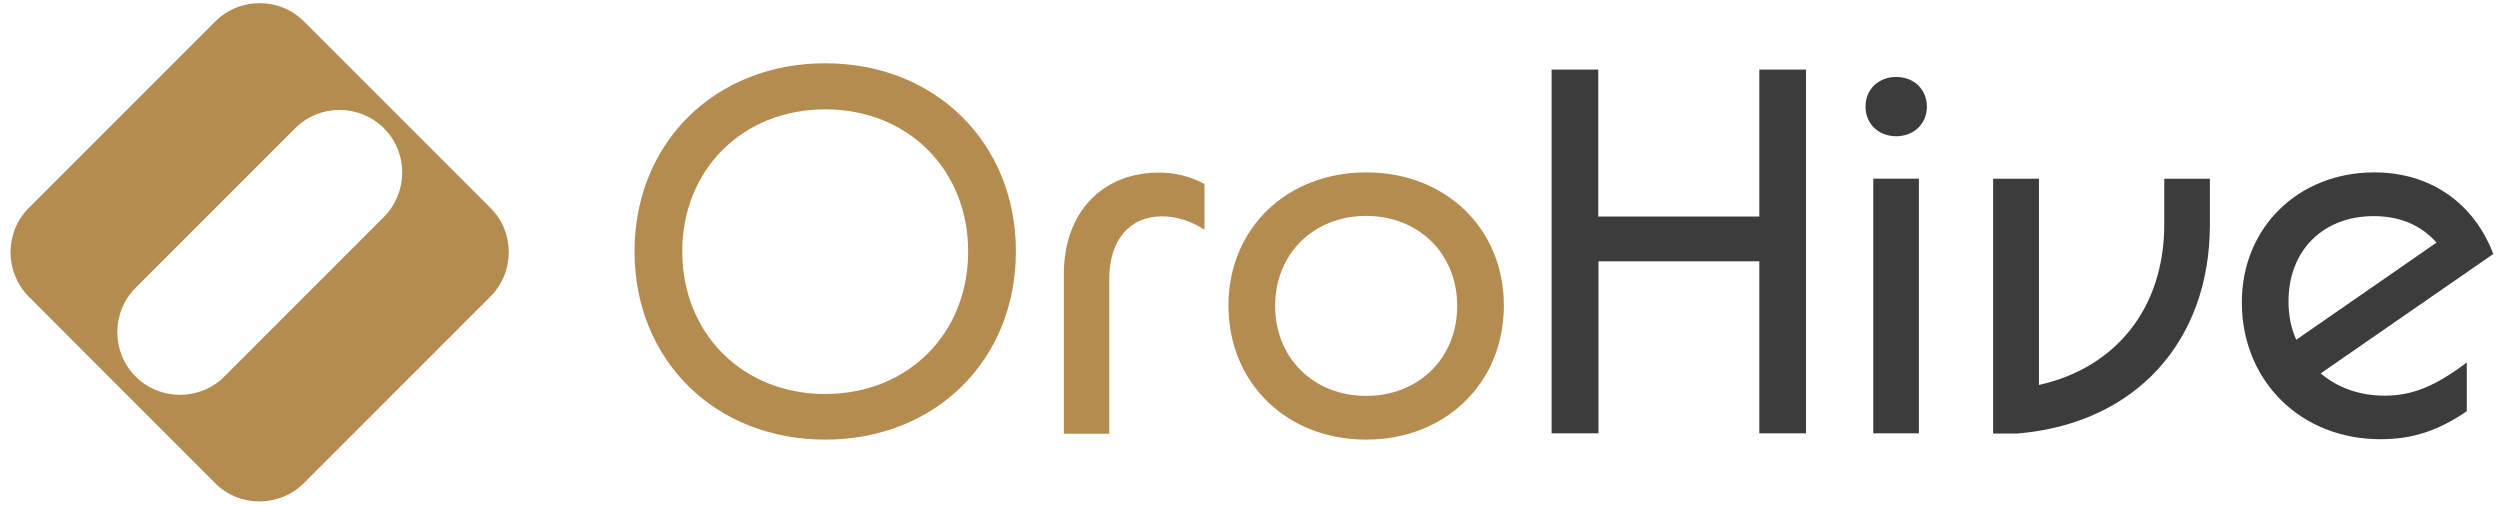
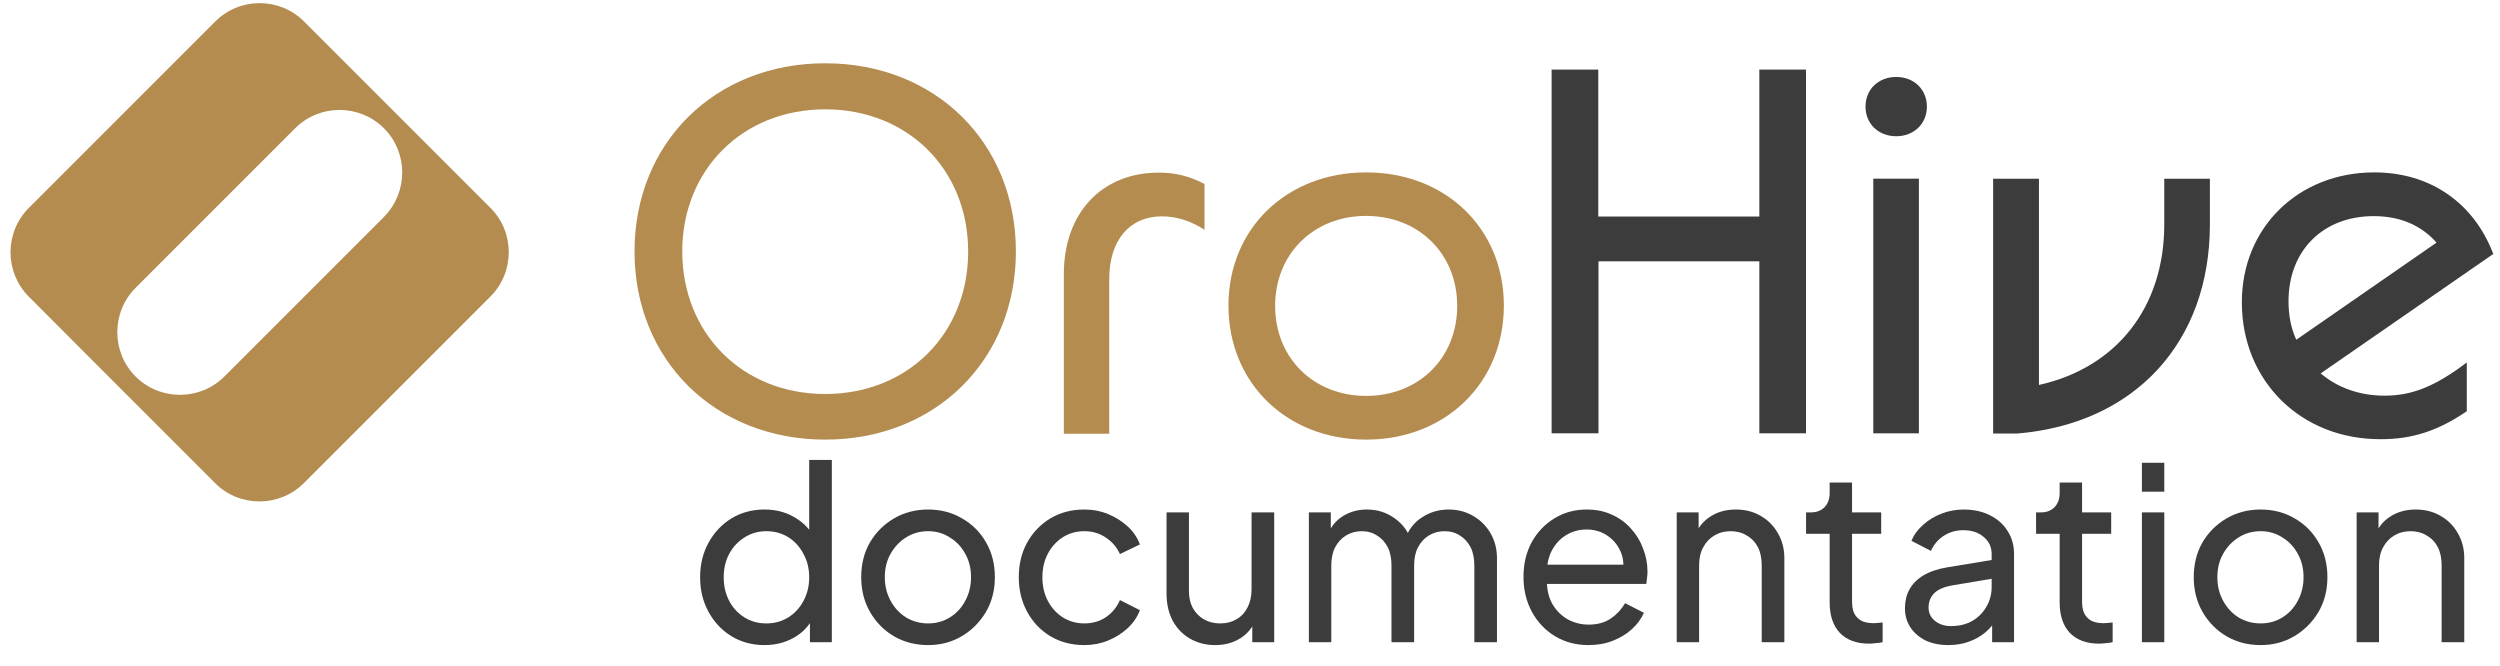
- <svg xmlns="http://www.w3.org/2000/svg" width="109" height="22" viewBox="0 0 109 22" fill="none">
+ <svg xmlns="http://www.w3.org/2000/svg" width="109" height="29" viewBox="0 0 109 29" fill="none">
+   <path d="M33.328 28.126C32.796 28.126 32.317 27.997 31.89 27.738C31.47 27.479 31.137 27.125 30.892 26.677C30.647 26.229 30.525 25.729 30.525 25.175C30.525 24.608 30.647 24.105 30.892 23.663C31.137 23.215 31.47 22.862 31.89 22.603C32.317 22.344 32.796 22.215 33.328 22.215C33.797 22.215 34.214 22.316 34.578 22.519C34.942 22.715 35.229 22.981 35.439 23.317L35.281 23.558V20.052H36.268V28H35.313V26.793L35.439 26.96C35.243 27.331 34.956 27.619 34.578 27.822C34.207 28.024 33.79 28.126 33.328 28.126ZM33.412 27.181C33.769 27.181 34.088 27.093 34.368 26.919C34.648 26.744 34.868 26.506 35.029 26.204C35.197 25.896 35.281 25.553 35.281 25.175C35.281 24.791 35.197 24.448 35.029 24.146C34.868 23.838 34.648 23.597 34.368 23.422C34.088 23.247 33.769 23.16 33.412 23.16C33.062 23.16 32.744 23.25 32.457 23.433C32.177 23.608 31.956 23.846 31.795 24.146C31.634 24.441 31.554 24.784 31.554 25.175C31.554 25.553 31.634 25.896 31.795 26.204C31.956 26.506 32.177 26.744 32.457 26.919C32.737 27.093 33.055 27.181 33.412 27.181Z" fill="#3C3C3C" />
+   <path d="M40.468 28.126C39.922 28.126 39.428 28 38.987 27.748C38.546 27.489 38.196 27.136 37.937 26.688C37.678 26.239 37.549 25.732 37.549 25.165C37.549 24.598 37.675 24.094 37.927 23.653C38.186 23.212 38.536 22.862 38.977 22.603C39.418 22.344 39.915 22.215 40.468 22.215C41.014 22.215 41.507 22.344 41.948 22.603C42.389 22.855 42.736 23.201 42.988 23.642C43.247 24.084 43.376 24.591 43.376 25.165C43.376 25.739 43.243 26.25 42.977 26.698C42.711 27.139 42.358 27.489 41.917 27.748C41.483 28 41 28.126 40.468 28.126ZM40.468 27.181C40.818 27.181 41.133 27.093 41.413 26.919C41.7 26.744 41.924 26.502 42.085 26.194C42.253 25.886 42.337 25.543 42.337 25.165C42.337 24.78 42.253 24.441 42.085 24.146C41.924 23.846 41.7 23.608 41.413 23.433C41.133 23.25 40.818 23.16 40.468 23.16C40.111 23.16 39.789 23.25 39.502 23.433C39.222 23.608 38.998 23.846 38.83 24.146C38.662 24.441 38.578 24.78 38.578 25.165C38.578 25.543 38.662 25.886 38.83 26.194C38.998 26.502 39.222 26.744 39.502 26.919C39.789 27.093 40.111 27.181 40.468 27.181Z" fill="#3C3C3C" />
+   <path d="M47.275 28.126C46.722 28.126 46.228 27.997 45.794 27.738C45.367 27.479 45.031 27.125 44.786 26.677C44.541 26.229 44.419 25.725 44.419 25.165C44.419 24.598 44.541 24.094 44.786 23.653C45.031 23.212 45.367 22.862 45.794 22.603C46.228 22.344 46.722 22.215 47.275 22.215C47.646 22.215 47.992 22.281 48.314 22.414C48.636 22.547 48.92 22.726 49.165 22.95C49.41 23.174 49.588 23.436 49.7 23.737L48.829 24.157C48.696 23.863 48.493 23.625 48.22 23.443C47.947 23.254 47.632 23.16 47.275 23.16C46.932 23.16 46.62 23.247 46.34 23.422C46.067 23.597 45.85 23.835 45.689 24.136C45.528 24.437 45.448 24.784 45.448 25.175C45.448 25.553 45.528 25.896 45.689 26.204C45.85 26.506 46.067 26.744 46.34 26.919C46.62 27.093 46.932 27.181 47.275 27.181C47.632 27.181 47.947 27.09 48.22 26.908C48.493 26.719 48.696 26.471 48.829 26.163L49.7 26.604C49.588 26.898 49.41 27.16 49.165 27.391C48.92 27.615 48.636 27.794 48.314 27.927C47.992 28.059 47.646 28.126 47.275 28.126Z" fill="#3C3C3C" />
+   <path d="M52.982 28.126C52.576 28.126 52.209 28.032 51.88 27.843C51.558 27.654 51.306 27.391 51.124 27.055C50.949 26.712 50.861 26.32 50.861 25.879V22.34H51.838V25.774C51.838 26.054 51.894 26.299 52.006 26.509C52.125 26.719 52.286 26.884 52.489 27.003C52.699 27.122 52.937 27.181 53.203 27.181C53.469 27.181 53.703 27.122 53.906 27.003C54.116 26.884 54.277 26.712 54.389 26.488C54.508 26.264 54.568 25.998 54.568 25.69V22.34H55.555V28H54.599V26.898L54.757 26.992C54.624 27.349 54.396 27.629 54.074 27.832C53.759 28.028 53.395 28.126 52.982 28.126Z" fill="#3C3C3C" />
+   <path d="M57.067 28V22.34H58.023V23.495L57.886 23.317C58.026 22.96 58.25 22.687 58.558 22.498C58.866 22.309 59.213 22.215 59.598 22.215C60.039 22.215 60.434 22.337 60.784 22.582C61.141 22.827 61.386 23.149 61.519 23.548L61.246 23.558C61.393 23.117 61.642 22.785 61.992 22.561C62.342 22.33 62.73 22.215 63.157 22.215C63.549 22.215 63.903 22.305 64.218 22.488C64.54 22.669 64.795 22.922 64.984 23.244C65.173 23.566 65.268 23.93 65.268 24.335V28H64.281V24.651C64.281 24.335 64.225 24.07 64.113 23.852C64.001 23.636 63.847 23.468 63.651 23.349C63.462 23.223 63.238 23.16 62.979 23.16C62.727 23.16 62.499 23.223 62.296 23.349C62.1 23.468 61.943 23.639 61.824 23.863C61.712 24.08 61.656 24.343 61.656 24.651V28H60.669V24.651C60.669 24.335 60.613 24.07 60.501 23.852C60.389 23.636 60.235 23.468 60.039 23.349C59.85 23.223 59.626 23.16 59.367 23.16C59.115 23.16 58.887 23.223 58.684 23.349C58.488 23.468 58.331 23.639 58.212 23.863C58.1 24.08 58.044 24.343 58.044 24.651V28H57.067Z" fill="#3C3C3C" />
+   <path d="M69.259 28.126C68.713 28.126 68.226 27.997 67.799 27.738C67.372 27.479 67.036 27.125 66.791 26.677C66.546 26.222 66.424 25.715 66.424 25.154C66.424 24.587 66.543 24.084 66.781 23.642C67.026 23.201 67.355 22.855 67.768 22.603C68.188 22.344 68.657 22.215 69.175 22.215C69.595 22.215 69.966 22.291 70.288 22.445C70.617 22.593 70.893 22.796 71.117 23.055C71.348 23.306 71.523 23.597 71.642 23.926C71.768 24.248 71.831 24.584 71.831 24.934C71.831 25.011 71.824 25.099 71.81 25.197C71.803 25.288 71.793 25.375 71.779 25.459H67.138V24.619H71.212L70.75 24.997C70.813 24.633 70.778 24.308 70.645 24.02C70.512 23.733 70.316 23.506 70.057 23.338C69.798 23.17 69.504 23.086 69.175 23.086C68.846 23.086 68.545 23.17 68.272 23.338C67.999 23.506 67.785 23.747 67.631 24.062C67.484 24.37 67.425 24.738 67.453 25.165C67.425 25.578 67.488 25.942 67.642 26.257C67.803 26.565 68.027 26.806 68.314 26.982C68.608 27.149 68.926 27.233 69.269 27.233C69.647 27.233 69.966 27.146 70.225 26.971C70.484 26.796 70.694 26.572 70.855 26.299L71.674 26.719C71.562 26.978 71.387 27.216 71.149 27.433C70.918 27.643 70.641 27.811 70.319 27.937C70.004 28.063 69.651 28.126 69.259 28.126Z" fill="#3C3C3C" />
+   <path d="M73.105 28V22.34H74.06V23.443L73.903 23.349C74.043 22.991 74.266 22.715 74.575 22.519C74.889 22.316 75.257 22.215 75.677 22.215C76.083 22.215 76.444 22.305 76.758 22.488C77.081 22.669 77.332 22.922 77.514 23.244C77.704 23.566 77.798 23.93 77.798 24.335V28H76.811V24.651C76.811 24.335 76.755 24.07 76.643 23.852C76.531 23.636 76.37 23.468 76.16 23.349C75.957 23.223 75.722 23.16 75.457 23.16C75.191 23.16 74.953 23.223 74.743 23.349C74.54 23.468 74.379 23.639 74.26 23.863C74.141 24.08 74.081 24.343 74.081 24.651V28H73.105Z" fill="#3C3C3C" />
+   <path d="M81.495 28.063C80.942 28.063 80.515 27.905 80.214 27.59C79.92 27.276 79.773 26.831 79.773 26.257V23.275H78.744V22.34H78.954C79.206 22.34 79.405 22.264 79.552 22.11C79.699 21.956 79.773 21.753 79.773 21.5V21.038H80.749V22.34H82.02V23.275H80.749V26.226C80.749 26.415 80.777 26.579 80.833 26.719C80.896 26.859 80.998 26.971 81.138 27.055C81.278 27.132 81.463 27.171 81.694 27.171C81.743 27.171 81.803 27.167 81.873 27.16C81.95 27.153 82.02 27.146 82.083 27.139V28C81.992 28.021 81.89 28.035 81.778 28.042C81.666 28.056 81.572 28.063 81.495 28.063Z" fill="#3C3C3C" />
+   <path d="M84.946 28.126C84.575 28.126 84.246 28.059 83.959 27.927C83.679 27.787 83.458 27.598 83.297 27.36C83.136 27.114 83.056 26.834 83.056 26.52C83.056 26.218 83.119 25.949 83.245 25.711C83.378 25.466 83.581 25.259 83.854 25.091C84.134 24.924 84.484 24.805 84.904 24.735L87.004 24.388V25.207L85.124 25.522C84.76 25.585 84.494 25.701 84.326 25.869C84.165 26.037 84.085 26.243 84.085 26.488C84.085 26.719 84.176 26.912 84.358 27.066C84.547 27.22 84.781 27.297 85.061 27.297C85.418 27.297 85.726 27.223 85.985 27.076C86.251 26.922 86.458 26.715 86.605 26.456C86.759 26.198 86.836 25.91 86.836 25.596V24.157C86.836 23.849 86.72 23.601 86.489 23.412C86.265 23.215 85.968 23.117 85.597 23.117C85.275 23.117 84.988 23.201 84.736 23.369C84.491 23.53 84.309 23.747 84.19 24.02L83.339 23.579C83.444 23.32 83.612 23.09 83.843 22.887C84.074 22.677 84.344 22.512 84.652 22.393C84.96 22.274 85.282 22.215 85.618 22.215C86.052 22.215 86.433 22.299 86.762 22.466C87.091 22.628 87.347 22.855 87.529 23.149C87.718 23.436 87.812 23.772 87.812 24.157V28H86.857V26.929L87.035 26.992C86.916 27.216 86.755 27.412 86.552 27.58C86.349 27.748 86.111 27.881 85.838 27.979C85.565 28.077 85.268 28.126 84.946 28.126Z" fill="#3C3C3C" />
+   <path d="M91.523 28.063C90.97 28.063 90.543 27.905 90.242 27.59C89.948 27.276 89.801 26.831 89.801 26.257V23.275H88.772V22.34H88.982C89.234 22.34 89.434 22.264 89.581 22.11C89.728 21.956 89.801 21.753 89.801 21.5V21.038H90.778V22.34H92.048V23.275H90.778V26.226C90.778 26.415 90.806 26.579 90.862 26.719C90.925 26.859 91.026 26.971 91.166 27.055C91.306 27.132 91.492 27.171 91.723 27.171C91.772 27.171 91.831 27.167 91.901 27.16C91.978 27.153 92.048 27.146 92.111 27.139V28C92.02 28.021 91.919 28.035 91.807 28.042C91.695 28.056 91.6 28.063 91.523 28.063Z" fill="#3C3C3C" />
+   <path d="M93.387 28V22.34H94.363V28H93.387ZM93.387 21.438V20.177H94.363V21.438H93.387Z" fill="#3C3C3C" />
+   <path d="M98.567 28.126C98.02 28.126 97.527 28 97.086 27.748C96.645 27.489 96.295 27.136 96.036 26.688C95.777 26.239 95.647 25.732 95.647 25.165C95.647 24.598 95.773 24.094 96.025 23.653C96.284 23.212 96.635 22.862 97.076 22.603C97.516 22.344 98.013 22.215 98.567 22.215C99.112 22.215 99.606 22.344 100.047 22.603C100.488 22.855 100.834 23.201 101.086 23.642C101.345 24.084 101.475 24.591 101.475 25.165C101.475 25.739 101.342 26.25 101.076 26.698C100.81 27.139 100.456 27.489 100.015 27.748C99.582 28 99.099 28.126 98.567 28.126ZM98.567 27.181C98.916 27.181 99.231 27.093 99.511 26.919C99.799 26.744 100.022 26.502 100.183 26.194C100.351 25.886 100.435 25.543 100.435 25.165C100.435 24.78 100.351 24.441 100.183 24.146C100.022 23.846 99.799 23.608 99.511 23.433C99.231 23.25 98.916 23.16 98.567 23.16C98.21 23.16 97.888 23.25 97.6 23.433C97.32 23.608 97.097 23.846 96.928 24.146C96.76 24.441 96.677 24.78 96.677 25.165C96.677 25.543 96.76 25.886 96.928 26.194C97.097 26.502 97.32 26.744 97.6 26.919C97.888 27.093 98.21 27.181 98.567 27.181Z" fill="#3C3C3C" />
+   <path d="M102.749 28V22.34H103.704V23.443L103.547 23.349C103.687 22.991 103.911 22.715 104.219 22.519C104.534 22.316 104.901 22.215 105.321 22.215C105.727 22.215 106.088 22.305 106.403 22.488C106.725 22.669 106.977 22.922 107.159 23.244C107.348 23.566 107.442 23.93 107.442 24.335V28H106.455V24.651C106.455 24.335 106.399 24.07 106.287 23.852C106.175 23.636 106.014 23.468 105.804 23.349C105.601 23.223 105.367 23.16 105.101 23.16C104.835 23.16 104.597 23.223 104.387 23.349C104.184 23.468 104.023 23.639 103.904 23.863C103.785 24.08 103.725 24.343 103.725 24.651V28H102.749Z" fill="#3C3C3C" />
  <path d="M27.665 10.963C27.665 6.224 31.176 2.759 35.979 2.759C40.782 2.759 44.293 6.224 44.293 10.963C44.293 15.702 40.782 19.167 35.979 19.167C31.176 19.167 27.665 15.702 27.665 10.963ZM35.979 17.178C39.582 17.178 42.212 14.547 42.212 10.972C42.212 7.388 39.582 4.767 35.979 4.767C32.377 4.767 29.746 7.397 29.746 10.972C29.755 14.547 32.377 17.178 35.979 17.178Z" fill="#B48C50" />
  <path d="M50.527 7.526C51.251 7.526 51.865 7.682 52.516 8.021V10.019C51.929 9.634 51.297 9.433 50.655 9.433C49.252 9.433 48.363 10.477 48.363 12.155V18.911H46.383V11.953C46.383 9.286 48.033 7.526 50.527 7.526Z" fill="#B48C50" />
  <path d="M53.561 13.319C53.561 9.964 56.1 7.516 59.565 7.516C63.03 7.516 65.569 9.964 65.569 13.319C65.569 16.692 63.03 19.167 59.565 19.167C56.1 19.167 53.561 16.701 53.561 13.319ZM59.565 17.261C61.857 17.261 63.534 15.611 63.534 13.337C63.534 11.064 61.857 9.414 59.565 9.414C57.273 9.414 55.596 11.064 55.596 13.337C55.596 15.611 57.273 17.261 59.565 17.261Z" fill="#B48C50" />
  <path d="M76.716 11.394H69.694V18.892H67.65V3.034H69.685V9.441H76.707V3.034H78.742V18.892H76.707V11.394H76.716Z" fill="#3C3C3C" />
  <path d="M82.674 3.355C83.444 3.355 84.013 3.896 84.013 4.647C84.013 5.399 83.444 5.94 82.674 5.94C81.904 5.94 81.336 5.399 81.336 4.647C81.336 3.896 81.904 3.355 82.674 3.355ZM81.675 7.791H83.664V18.892H81.675V7.791Z" fill="#3C3C3C" />
  <path d="M86.909 7.792H88.898V16.784C92.272 16.032 94.362 13.411 94.362 9.781V7.792H96.351V9.79C96.351 14.914 93.087 18.471 87.963 18.901H86.9V7.792H86.909Z" fill="#3C3C3C" />
  <path d="M97.744 13.181C97.744 9.918 100.21 7.516 103.519 7.516C105.985 7.516 107.873 8.873 108.707 11.073L101.182 16.28C101.906 16.894 102.859 17.251 103.968 17.251C105.169 17.251 106.168 16.848 107.552 15.803V17.93C106.287 18.791 105.169 19.149 103.812 19.149C100.32 19.167 97.744 16.61 97.744 13.181ZM100.118 14.813L106.232 10.578C105.572 9.826 104.647 9.423 103.492 9.423C101.292 9.423 99.779 10.917 99.779 13.136C99.779 13.75 99.889 14.318 100.118 14.813Z" fill="#3C3C3C" />
  <path d="M21.386 9.066L13.255 0.935C12.192 -0.129 10.45 -0.129 9.387 0.935L1.256 9.066C0.193 10.129 0.193 11.87 1.256 12.934L5.317 17.004L9.378 21.065C10.441 22.128 12.183 22.128 13.246 21.065L21.377 12.934C22.449 11.87 22.449 10.129 21.386 9.066ZM16.738 9.46L9.781 16.417C8.718 17.48 6.976 17.48 5.913 16.417C4.849 15.354 4.849 13.612 5.913 12.549L12.87 5.591C13.934 4.528 15.675 4.528 16.738 5.591C17.802 6.646 17.802 8.387 16.738 9.46Z" fill="#B48C50" />
</svg>
